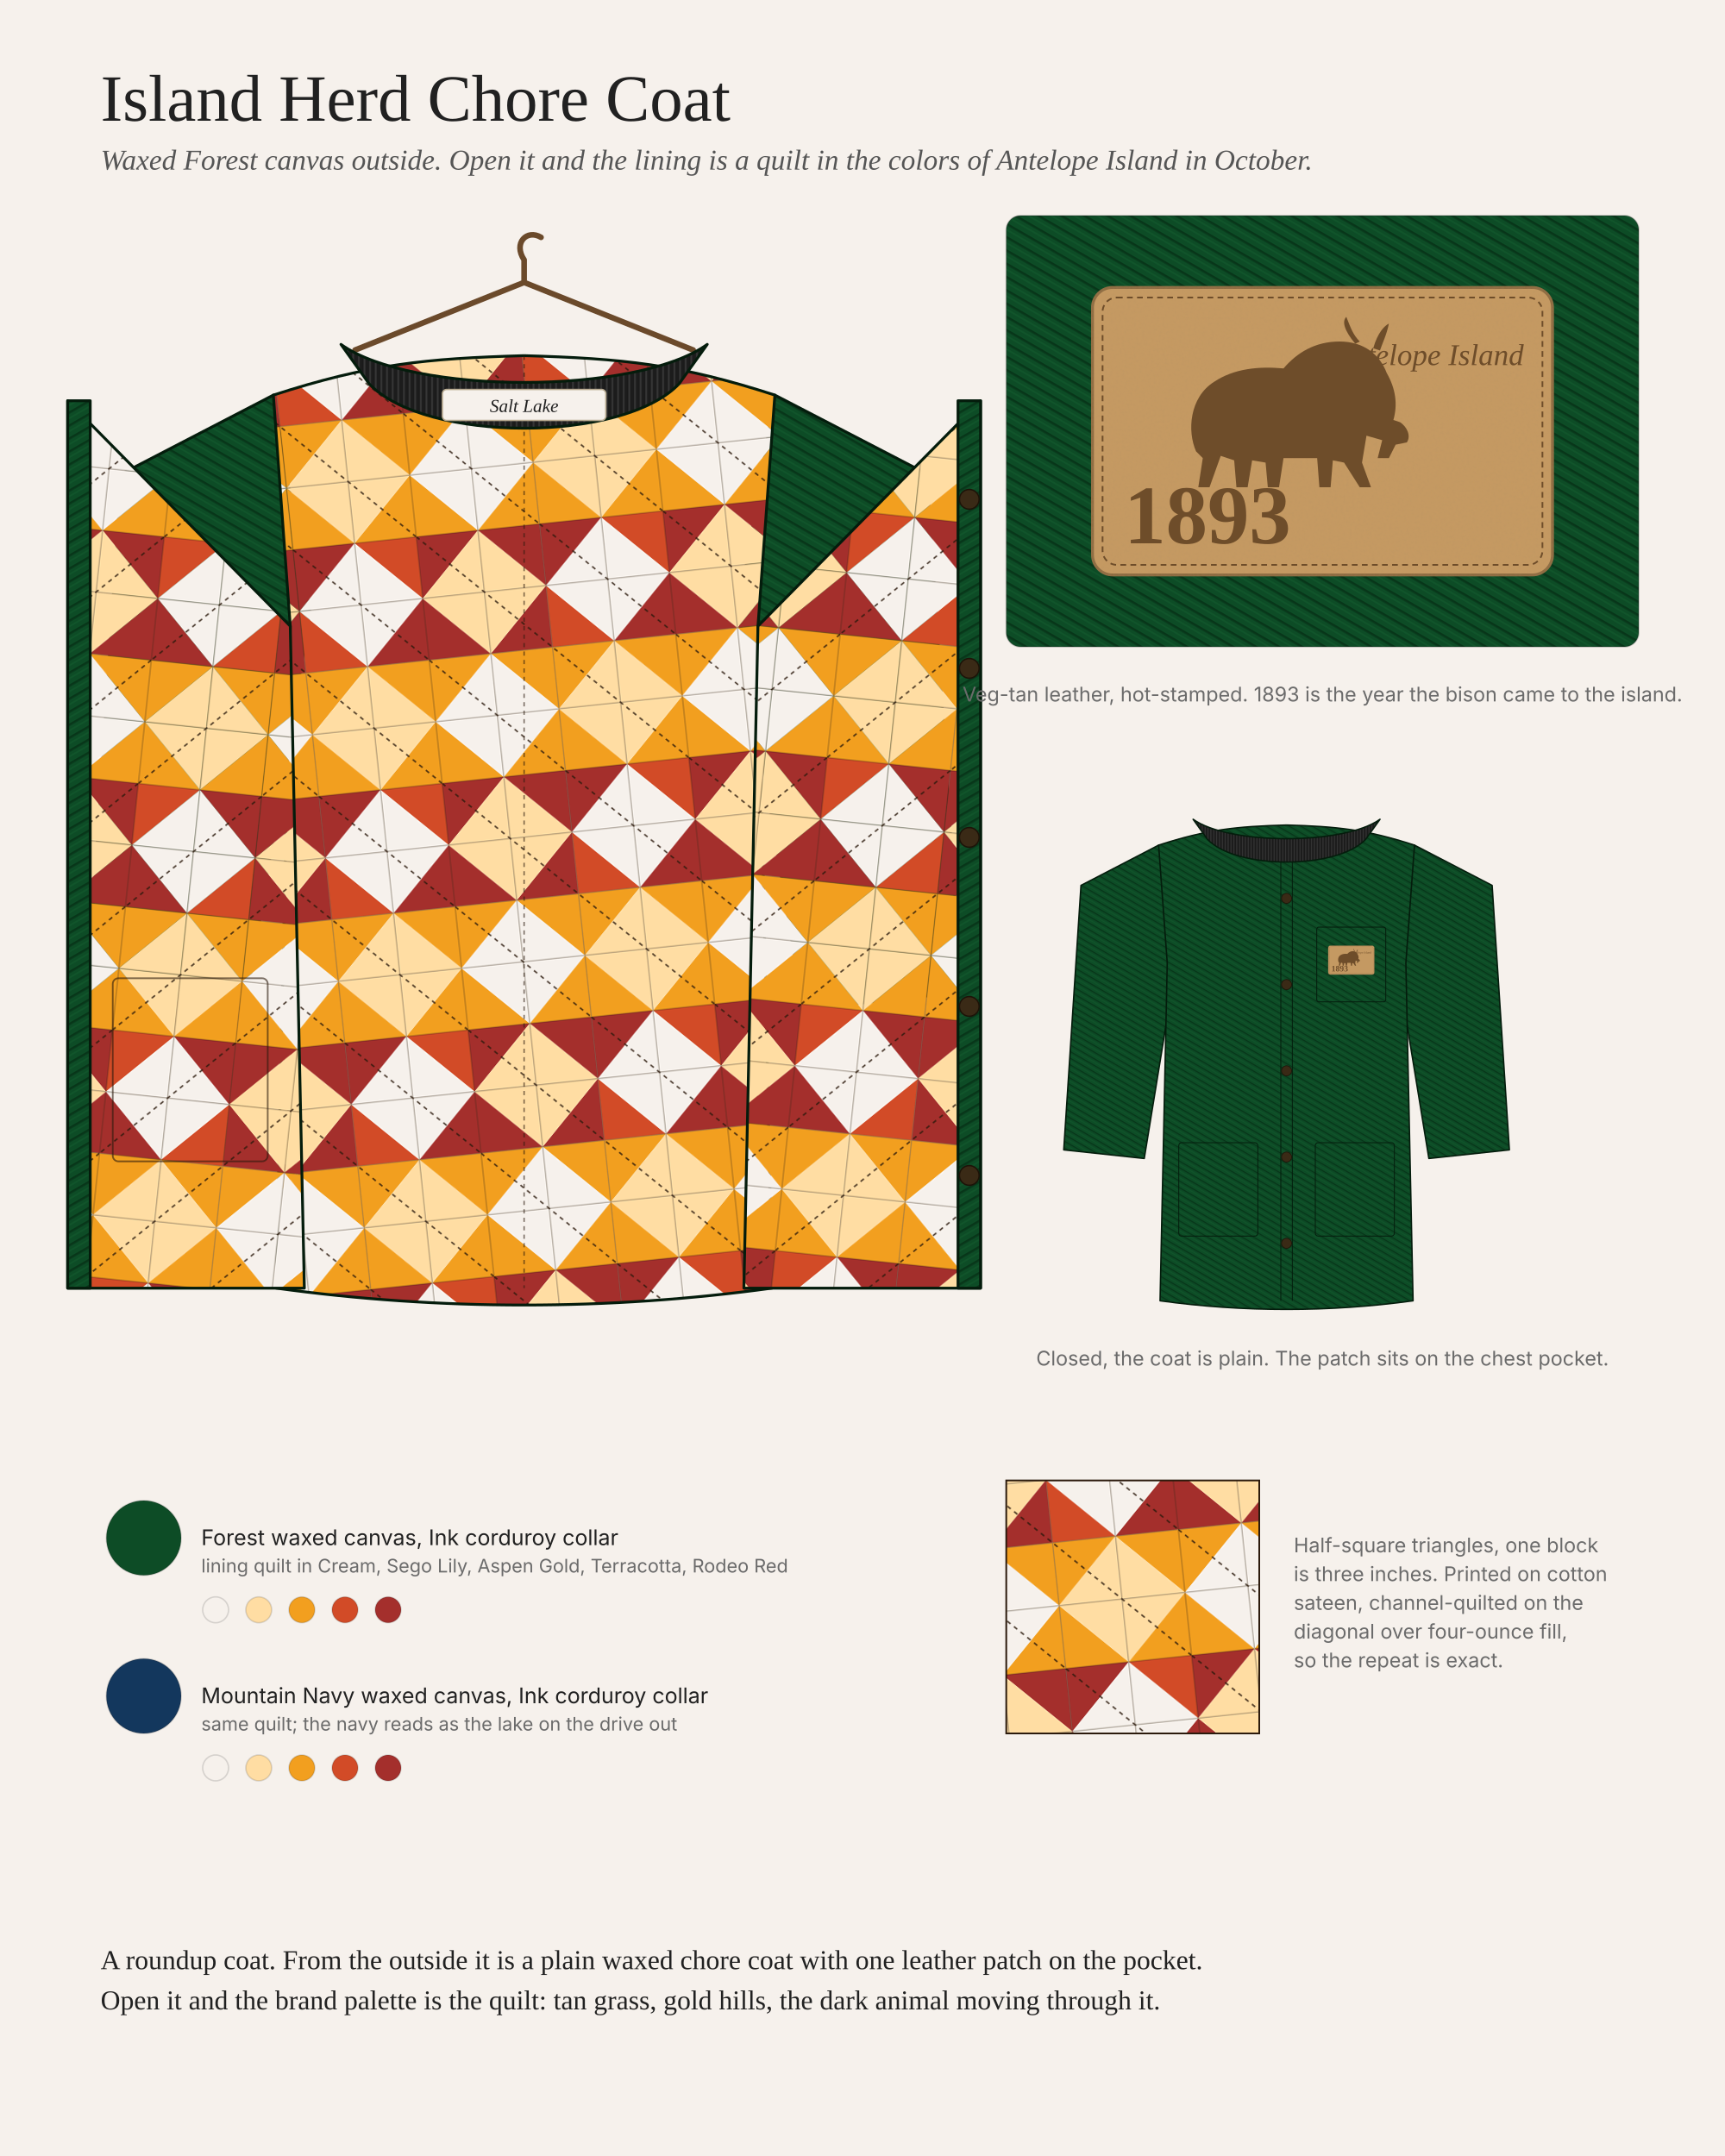
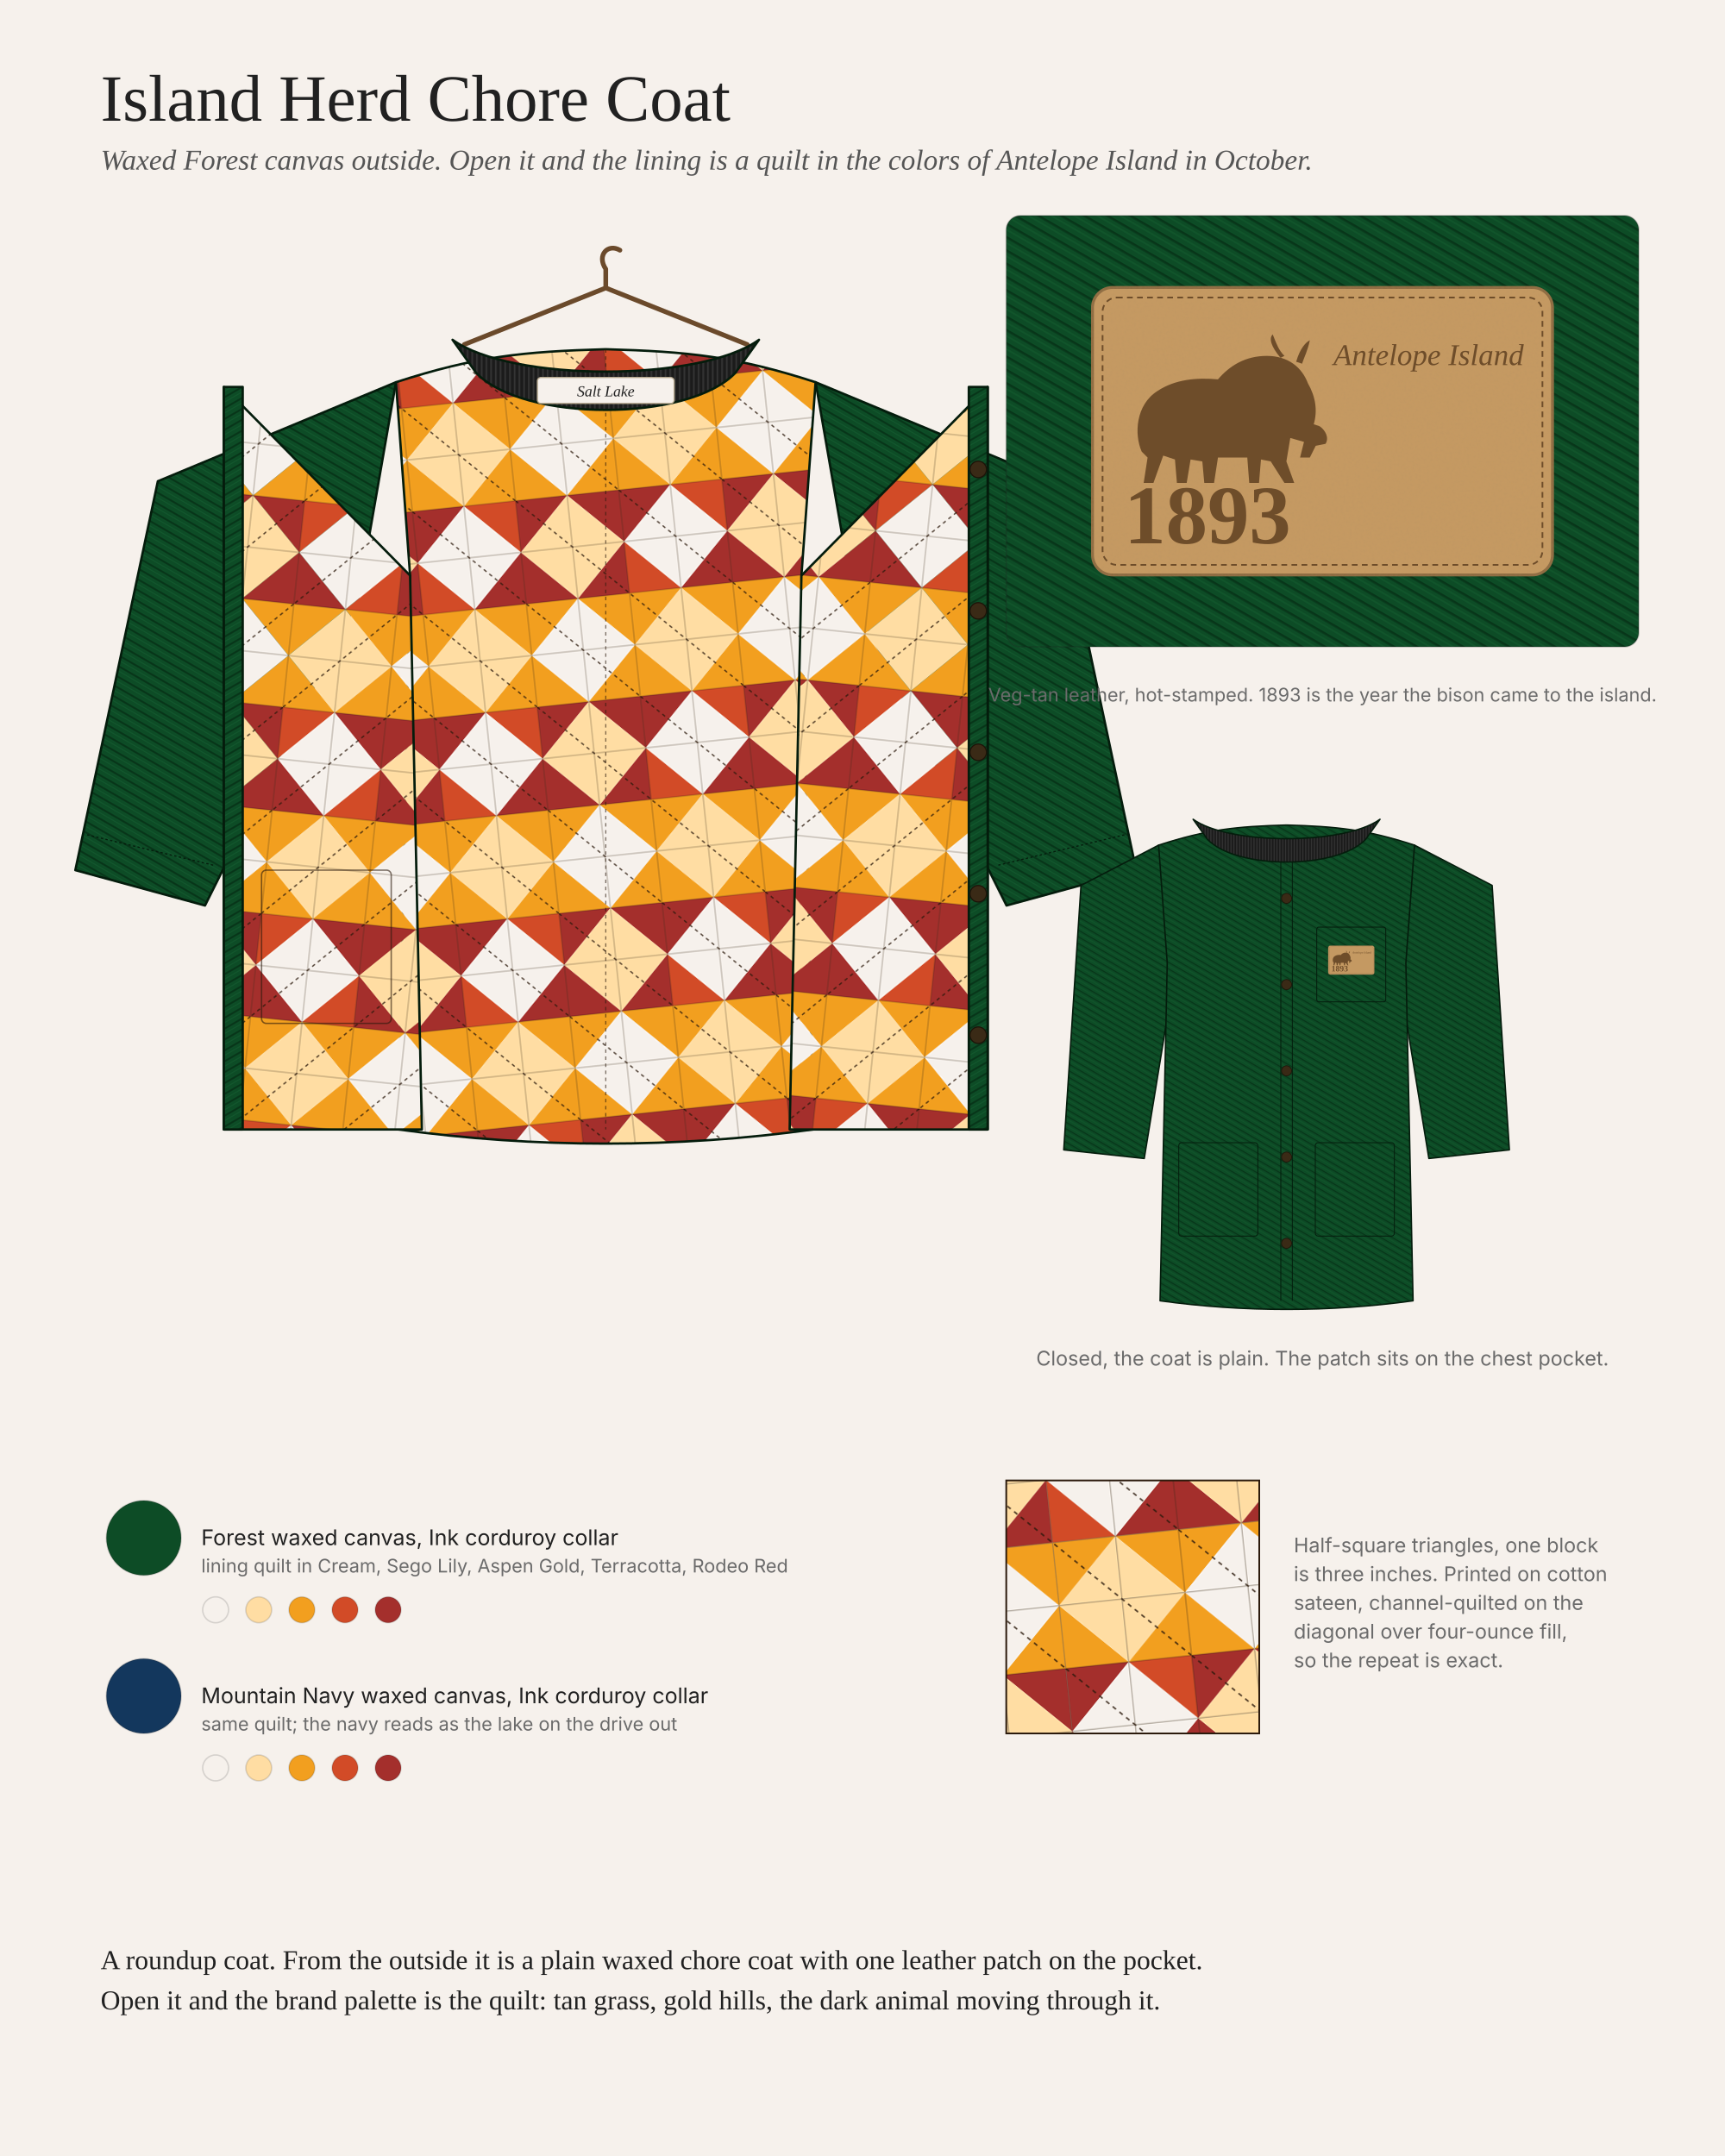
<svg xmlns="http://www.w3.org/2000/svg" xmlns:xlink="http://www.w3.org/1999/xlink" viewBox="0 0 1200 1500" width="1200" height="1500">
  <defs>
    <filter id="rough" x="-5%" y="-5%" width="110%" height="110%">
      <feTurbulence type="fractalNoise" baseFrequency="0.045" numOctaves="2" seed="7" result="n" />
      <feDisplacementMap in="SourceGraphic" in2="n" scale="2.6" xChannelSelector="R" yChannelSelector="G" />
    </filter>
    <filter id="grain" x="0" y="0" width="100%" height="100%">
      <feTurbulence type="fractalNoise" baseFrequency="0.9" numOctaves="1" seed="3" result="g" />
      <feColorMatrix in="g" type="matrix" values="0 0 0 0 0  0 0 0 0 0  0 0 0 0 0  0 0 0 0.10 0" result="ga" />
      <feComposite in="SourceGraphic" in2="ga" operator="arithmetic" k1="0" k2="1" k3="-1" k4="0" />
    </filter>
    <pattern id="quilt" width="176" height="176" patternUnits="userSpaceOnUse" patternTransform="rotate(-6)">
      <g transform="translate(0 0) rotate(0 22.0 22.0)">
        <polygon points="0,0 44,0 0,44" fill="#A42F2C" />
        <polygon points="44,0 44,44 0,44" fill="#FFDDA3" />
      </g>
      <g transform="translate(44 0) rotate(90 22.0 22.0)">
        <polygon points="0,0 44,0 0,44" fill="#A42F2C" />
        <polygon points="44,0 44,44 0,44" fill="#FFDDA3" />
      </g>
      <g transform="translate(44 44) rotate(180 22.0 22.0)">
        <polygon points="0,0 44,0 0,44" fill="#A42F2C" />
        <polygon points="44,0 44,44 0,44" fill="#FFDDA3" />
      </g>
      <g transform="translate(0 44) rotate(270 22.0 22.0)">
        <polygon points="0,0 44,0 0,44" fill="#A42F2C" />
        <polygon points="44,0 44,44 0,44" fill="#FFDDA3" />
      </g>
      <g transform="translate(88 0) rotate(0 22.0 22.0)">
        <polygon points="0,0 44,0 0,44" fill="#A42F2C" />
        <polygon points="44,0 44,44 0,44" fill="#F6F1EC" />
      </g>
      <g transform="translate(132 0) rotate(90 22.0 22.0)">
        <polygon points="0,0 44,0 0,44" fill="#D24B27" />
        <polygon points="44,0 44,44 0,44" fill="#F6F1EC" />
      </g>
      <g transform="translate(132 44) rotate(180 22.0 22.0)">
        <polygon points="0,0 44,0 0,44" fill="#A42F2C" />
        <polygon points="44,0 44,44 0,44" fill="#F6F1EC" />
      </g>
      <g transform="translate(88 44) rotate(270 22.0 22.0)">
        <polygon points="0,0 44,0 0,44" fill="#D24B27" />
        <polygon points="44,0 44,44 0,44" fill="#F6F1EC" />
      </g>
      <g transform="translate(0 88) rotate(0 22.0 22.0)">
        <polygon points="0,0 44,0 0,44" fill="#F29F1F" />
        <polygon points="44,0 44,44 0,44" fill="#F6F1EC" />
      </g>
      <g transform="translate(44 88) rotate(90 22.0 22.0)">
        <polygon points="0,0 44,0 0,44" fill="#F29F1F" />
        <polygon points="44,0 44,44 0,44" fill="#F6F1EC" />
      </g>
      <g transform="translate(44 132) rotate(180 22.0 22.0)">
        <polygon points="0,0 44,0 0,44" fill="#F29F1F" />
        <polygon points="44,0 44,44 0,44" fill="#F6F1EC" />
      </g>
      <g transform="translate(0 132) rotate(270 22.0 22.0)">
        <polygon points="0,0 44,0 0,44" fill="#F29F1F" />
        <polygon points="44,0 44,44 0,44" fill="#F6F1EC" />
      </g>
      <g transform="translate(88 88) rotate(0 22.0 22.0)">
        <polygon points="0,0 44,0 0,44" fill="#F29F1F" />
        <polygon points="44,0 44,44 0,44" fill="#FFDDA3" />
      </g>
      <g transform="translate(132 88) rotate(90 22.0 22.0)">
        <polygon points="0,0 44,0 0,44" fill="#F29F1F" />
        <polygon points="44,0 44,44 0,44" fill="#FFDDA3" />
      </g>
      <g transform="translate(132 132) rotate(180 22.0 22.0)">
        <polygon points="0,0 44,0 0,44" fill="#F29F1F" />
        <polygon points="44,0 44,44 0,44" fill="#FFDDA3" />
      </g>
      <g transform="translate(88 132) rotate(270 22.0 22.0)">
        <polygon points="0,0 44,0 0,44" fill="#F29F1F" />
        <polygon points="44,0 44,44 0,44" fill="#FFDDA3" />
      </g>
      <path d="M0 0 V176 M0 0 H176 M44 0 V176 M0 44 H176 M88 0 V176 M0 88 H176 M132 0 V176 M0 132 H176 M176 0 V176 M0 176 H176 " stroke="#3a2a16" stroke-opacity="0.35" stroke-width="0.8" fill="none" />
      <path d="M0 0 L176 176 M88.0 0 L176 88.0 M0 88.0 L88.0 176" stroke="#2b1a0c" stroke-width="1.1" stroke-dasharray="3 3" fill="none" stroke-opacity="0.8" />
    </pattern>
    <pattern id="wax" width="8" height="8" patternUnits="userSpaceOnUse" patternTransform="rotate(30)">
      <rect width="8" height="8" fill="#0D4C26" />
      <rect width="8" height="1.6" fill="#062d15" opacity="0.7" />
      <rect y="4" width="8" height="0.6" fill="#1a6a38" opacity="0.5" />
    </pattern>
    <pattern id="navywax" width="8" height="8" patternUnits="userSpaceOnUse" patternTransform="rotate(30)">
      <rect width="8" height="8" fill="#13375D" />
      <rect width="8" height="1.6" fill="#0b2440" opacity="0.7" />
    </pattern>
    <pattern id="cord" width="4" height="4" patternUnits="userSpaceOnUse">
      <rect width="4" height="4" fill="#1c1c1c" />
      <rect width="1.4" height="4" fill="#333" />
    </pattern>
    <g id="bison" fill="#6e4d2a">
      <path d="M 18 118 C 10 100 12 70 34 56 C 52 44 74 42 96 44 C 108 30 124 20 146 20 C 168 20 182 32 188 48 C 196 62 198 76 194 90 L 200 92 C 206 96 210 104 206 110 L 196 112 L 190 124 L 180 124 L 184 108 L 170 104 L 166 128 L 174 150 L 164 150 L 150 128 L 140 126 L 138 150 L 128 150 L 126 124 L 96 124 L 92 150 L 82 150 L 80 128 L 68 126 L 64 150 L 54 150 L 52 126 L 40 122 L 30 150 L 20 150 L 24 124 Z" />
      <path d="M 160 22 C 150 10 148 2 152 -2 C 156 8 158 14 164 20 Z M 176 26 C 180 12 186 6 190 4 C 188 14 184 22 182 28 Z" />
    </g>
    <clipPath id="patchclip">
      <rect x="700" y="150" width="440" height="300" rx="10" />
    </clipPath>
    <filter id="leather">
      <feTurbulence type="fractalNoise" baseFrequency="0.5" numOctaves="2" seed="9" result="n" />
      <feColorMatrix in="n" type="matrix" values="0 0 0 0 0.4  0 0 0 0 0.27  0 0 0 0 0.12  0 0 0 0.18 0" result="t" />
      <feComposite in="t" in2="SourceGraphic" operator="in" result="tt" />
      <feMerge>
        <feMergeNode in="SourceGraphic" />
        <feMergeNode in="tt" />
      </feMerge>
    </filter>
  </defs>
  <rect width="1200" height="1500" fill="#F6F1EC" />
  <text x="70" y="84" font-family="'Playfair Display', Georgia, 'Times New Roman', serif" font-size="46" fill="#212121">Island Herd Chore Coat</text>
  <text x="70" y="118" font-family="'Playfair Display', Georgia, 'Times New Roman', serif" font-size="20" font-style="italic" fill="#555">Waxed Forest canvas outside. Open it and the lining is a quilt in the colors of Antelope Island in October.</text>
-   <g transform="translate(100 220) scale(0.98)">
+   <g transform="translate(200 220) scale(0.82)">
    <path d="M 270 -40 C 262 -52 272 -62 282 -56 M 270 -40 L 270 -24 M 150 24 L 270 -24 L 390 24" fill="none" stroke="#6b4a2b" stroke-width="4" stroke-linecap="round" />
-     <path d="M 92 56 L -16 112 L -40 480 L 72 492 L 118 210 Z" fill="url(#wax)" stroke="#041c0c" stroke-width="2" stroke-linejoin="round" />
-     <path d="M 448 56 L 556 112 L 580 480 L 468 492 L 422 210 Z" fill="url(#wax)" stroke="#041c0c" stroke-width="2" stroke-linejoin="round" />
-     <path d="M -34 440 L 78 452 M 574 440 L 462 452" fill="none" stroke="#041c0c" stroke-width="1" stroke-dasharray="2 2" />
+     <path d="M 92 56 L -110 140 L -180 470 L -70 500 L 60 240 Z" fill="url(#wax)" stroke="#041c0c" stroke-width="2" stroke-linejoin="round" />
+     <path d="M 448 56 L 650 140 L 720 470 L 610 500 L 480 240 Z" fill="url(#wax)" stroke="#041c0c" stroke-width="2" stroke-linejoin="round" />
+     <path d="M -170 440 L -62 466 M 710 440 L 602 466" fill="none" stroke="#041c0c" stroke-width="1" stroke-dasharray="2 2" />
    <path d="M 92 56 C 160 34 200 30 270 28 C 340 30 380 34 448 56 L 436 220 L 446 690 C 330 706 210 706 94 690 L 104 220 Z" fill="url(#quilt)" stroke="#041c0c" stroke-width="2" stroke-linejoin="round" />
    <path d="M 270 28 L 270 690" fill="none" stroke="#2b1a0c" stroke-width="1" stroke-dasharray="3 3" stroke-opacity="0.6" />
    <g transform="translate(104 0) scale(-1 1) translate(-104 0)">
      <path d="M 104 220 L 262 60 L 262 690 L 94 690 Z" fill="url(#quilt)" stroke="#041c0c" stroke-width="2" stroke-linejoin="round" />
      <path d="M 262 60 L 246 60 L 246 690 L 262 690 Z" fill="url(#wax)" stroke="#041c0c" stroke-width="2" stroke-linejoin="round" />
      <rect x="120" y="470" width="110" height="130" rx="4" fill="url(#quilt)" stroke="#2b1a0c" stroke-opacity="0.6" stroke-width="1.2" />
    </g>
    <g transform="translate(436 0) scale(-1 1) translate(-436 0)">
      <path d="M 436 220 L 278 60 L 278 690 L 446 690 Z" fill="url(#quilt)" stroke="#041c0c" stroke-width="2" stroke-linejoin="round" />
      <path d="M 278 60 L 294 60 L 294 690 L 278 690 Z" fill="url(#wax)" stroke="#041c0c" stroke-width="2" stroke-linejoin="round" />
      <circle cx="286" cy="130" r="7" fill="#3a2a16" stroke="#1d1308" stroke-width="1" />
      <circle cx="286" cy="250" r="7" fill="#3a2a16" stroke="#1d1308" stroke-width="1" />
      <circle cx="286" cy="370" r="7" fill="#3a2a16" stroke="#1d1308" stroke-width="1" />
      <circle cx="286" cy="490" r="7" fill="#3a2a16" stroke="#1d1308" stroke-width="1" />
      <circle cx="286" cy="610" r="7" fill="#3a2a16" stroke="#1d1308" stroke-width="1" />
    </g>
    <path d="M 160 48 C 200 90 340 90 380 48 L 400 20 C 350 56 190 56 140 20 Z" fill="url(#cord)" stroke="#041c0c" stroke-width="2" stroke-linejoin="round" />
    <rect x="212" y="52" width="116" height="22" rx="3" fill="#F6F1EC" stroke="#b7a98f" stroke-width="1" />
    <text x="270" y="68" text-anchor="middle" font-family="'Playfair Display', Georgia, 'Times New Roman', serif" font-size="13" font-style="italic" fill="#212121">Salt Lake</text>
  </g>
  <g clip-path="url(#patchclip)">
    <rect x="700" y="150" width="440" height="300" fill="url(#wax)" />
    <g transform="translate(760 200) scale(1.0)">
      <rect x="0" y="0" width="320" height="200" rx="14" fill="#c69a62" stroke="#8d6a3f" stroke-width="2" filter="url(#leather)" />
      <rect x="7" y="7" width="306" height="186" rx="10" fill="none" stroke="#6e4d2a" stroke-width="1.2" stroke-dasharray="4 3" />
-       <use xlink:href="#bison" transform="translate(58 22) scale(0.78)" />
+       <use xlink:href="#bison" transform="translate(22 34) scale(0.68)" />
      <text x="22" y="178" font-family="'Playfair Display', Georgia, 'Times New Roman', serif" font-size="58" font-weight="700" fill="#6e4d2a">1893</text>
      <text x="300" y="54" text-anchor="end" font-family="'Playfair Display', Georgia, 'Times New Roman', serif" font-size="21" font-style="italic" fill="#6e4d2a">Antelope Island</text>
    </g>
  </g>
  <rect x="700" y="150" width="440" height="300" rx="10" fill="none" stroke="#212121" stroke-opacity="0.25" />
-   <text x="920" y="488" text-anchor="middle" font-family="'Inter', 'Helvetica Neue', Arial, sans-serif" font-size="14" fill="#6b6b6b">Veg-tan leather, hot-stamped. 1893 is the year the bison came to the island.</text>
+   <text x="920" y="488" text-anchor="middle" font-family="'Inter', 'Helvetica Neue', Arial, sans-serif" font-size="13" fill="#6b6b6b">Veg-tan leather, hot-stamped. 1893 is the year the bison came to the island.</text>
  <g transform="translate(760 560) scale(0.5)">
    <path d="M 92 56 L -16 112 L -40 480 L 72 492 L 118 210 Z" fill="url(#wax)" stroke="#041c0c" stroke-width="2" stroke-linejoin="round" />
    <path d="M 448 56 L 556 112 L 580 480 L 468 492 L 422 210 Z" fill="url(#wax)" stroke="#041c0c" stroke-width="2" stroke-linejoin="round" />
    <path d="M 92 56 C 160 34 200 30 270 28 C 340 30 380 34 448 56 L 436 220 L 446 690 C 330 706 210 706 94 690 L 104 220 Z" fill="url(#wax)" stroke="#041c0c" stroke-width="2" stroke-linejoin="round" />
    <path d="M 262 60 L 262 690 M 278 60 L 278 690" fill="none" stroke="#041c0c" stroke-width="1.2" />
    <circle cx="270" cy="130" r="7" fill="#3a2a16" stroke="#1d1308" stroke-width="1" />
    <circle cx="270" cy="250" r="7" fill="#3a2a16" stroke="#1d1308" stroke-width="1" />
    <circle cx="270" cy="370" r="7" fill="#3a2a16" stroke="#1d1308" stroke-width="1" />
    <circle cx="270" cy="490" r="7" fill="#3a2a16" stroke="#1d1308" stroke-width="1" />
    <circle cx="270" cy="610" r="7" fill="#3a2a16" stroke="#1d1308" stroke-width="1" />
    <path d="M 160 48 C 200 90 340 90 380 48 L 400 20 C 350 56 190 56 140 20 Z" fill="url(#cord)" stroke="#041c0c" stroke-width="2" stroke-linejoin="round" />
    <rect x="312" y="170" width="96" height="104" rx="3" fill="url(#wax)" stroke="#041c0c" stroke-width="1.2" />
    <rect x="120" y="470" width="110" height="130" rx="4" fill="url(#wax)" stroke="#041c0c" stroke-width="1.2" />
    <rect x="310" y="470" width="110" height="130" rx="4" fill="url(#wax)" stroke="#041c0c" stroke-width="1.2" />
    <g transform="translate(328 196) scale(0.2)">
      <rect x="0" y="0" width="320" height="200" rx="14" fill="#c69a62" stroke="#8d6a3f" stroke-width="2" filter="url(#leather)" />
      <rect x="7" y="7" width="306" height="186" rx="10" fill="none" stroke="#6e4d2a" stroke-width="1.2" stroke-dasharray="4 3" />
-       <use xlink:href="#bison" transform="translate(58 22) scale(0.78)" />
+       <use xlink:href="#bison" transform="translate(22 34) scale(0.68)" />
      <text x="22" y="178" font-family="'Playfair Display', Georgia, 'Times New Roman', serif" font-size="58" font-weight="700" fill="#6e4d2a">1893</text>
      <text x="300" y="54" text-anchor="end" font-family="'Playfair Display', Georgia, 'Times New Roman', serif" font-size="21" font-style="italic" fill="#6e4d2a">Antelope Island</text>
    </g>
  </g>
  <text x="920" y="950" text-anchor="middle" font-family="'Inter', 'Helvetica Neue', Arial, sans-serif" font-size="14" fill="#6b6b6b">Closed, the coat is plain. The patch sits on the chest pocket.</text>
  <circle cx="100" cy="1070" r="26" fill="#0D4C26" stroke="#212121" stroke-opacity="0.18" stroke-width="1" />
  <text x="140" y="1075" font-family="'Inter', 'Helvetica Neue', Arial, sans-serif" font-size="15" fill="#212121">Forest waxed canvas, Ink corduroy collar</text>
  <text x="140" y="1094" font-family="'Inter', 'Helvetica Neue', Arial, sans-serif" font-size="13" fill="#6b6b6b">lining quilt in Cream, Sego Lily, Aspen Gold, Terracotta, Rodeo Red</text>
  <circle cx="150" cy="1120" r="9" fill="#F6F1EC" stroke="#212121" stroke-opacity="0.15" />
  <circle cx="180" cy="1120" r="9" fill="#FFDDA3" stroke="#212121" stroke-opacity="0.15" />
  <circle cx="210" cy="1120" r="9" fill="#F29F1F" stroke="#212121" stroke-opacity="0.15" />
  <circle cx="240" cy="1120" r="9" fill="#D24B27" stroke="#212121" stroke-opacity="0.15" />
  <circle cx="270" cy="1120" r="9" fill="#A42F2C" stroke="#212121" stroke-opacity="0.15" />
  <circle cx="100" cy="1180" r="26" fill="#13375D" stroke="#212121" stroke-opacity="0.18" stroke-width="1" />
  <text x="140" y="1185" font-family="'Inter', 'Helvetica Neue', Arial, sans-serif" font-size="15" fill="#212121">Mountain Navy waxed canvas, Ink corduroy collar</text>
  <text x="140" y="1204" font-family="'Inter', 'Helvetica Neue', Arial, sans-serif" font-size="13" fill="#6b6b6b">same quilt; the navy reads as the lake on the drive out</text>
  <circle cx="150" cy="1230" r="9" fill="#F6F1EC" stroke="#212121" stroke-opacity="0.15" />
  <circle cx="180" cy="1230" r="9" fill="#FFDDA3" stroke="#212121" stroke-opacity="0.15" />
  <circle cx="210" cy="1230" r="9" fill="#F29F1F" stroke="#212121" stroke-opacity="0.15" />
  <circle cx="240" cy="1230" r="9" fill="#D24B27" stroke="#212121" stroke-opacity="0.15" />
  <circle cx="270" cy="1230" r="9" fill="#A42F2C" stroke="#212121" stroke-opacity="0.15" />
  <rect x="700" y="1030" width="176" height="176" fill="url(#quilt)" stroke="#2b1a0c" stroke-width="1.2" />
  <text x="900" y="1080" font-family="'Inter', 'Helvetica Neue', Arial, sans-serif" font-size="14" fill="#6b6b6b">
    <tspan x="900">Half-square triangles, one block</tspan>
    <tspan x="900" dy="20">is three inches. Printed on cotton</tspan>
    <tspan x="900" dy="20">sateen, channel-quilted on the</tspan>
    <tspan x="900" dy="20">diagonal over four-ounce fill,</tspan>
    <tspan x="900" dy="20">so the repeat is exact.</tspan>
  </text>
  <text x="70" y="1370" font-family="'Playfair Display', Georgia, 'Times New Roman', serif" font-size="19" fill="#212121">
    <tspan x="70" dy="0">A roundup coat. From the outside it is a plain waxed chore coat with one leather patch on the pocket.</tspan>
    <tspan x="70" dy="28">Open it and the brand palette is the quilt: tan grass, gold hills, the dark animal moving through it.</tspan>
  </text>
</svg>
